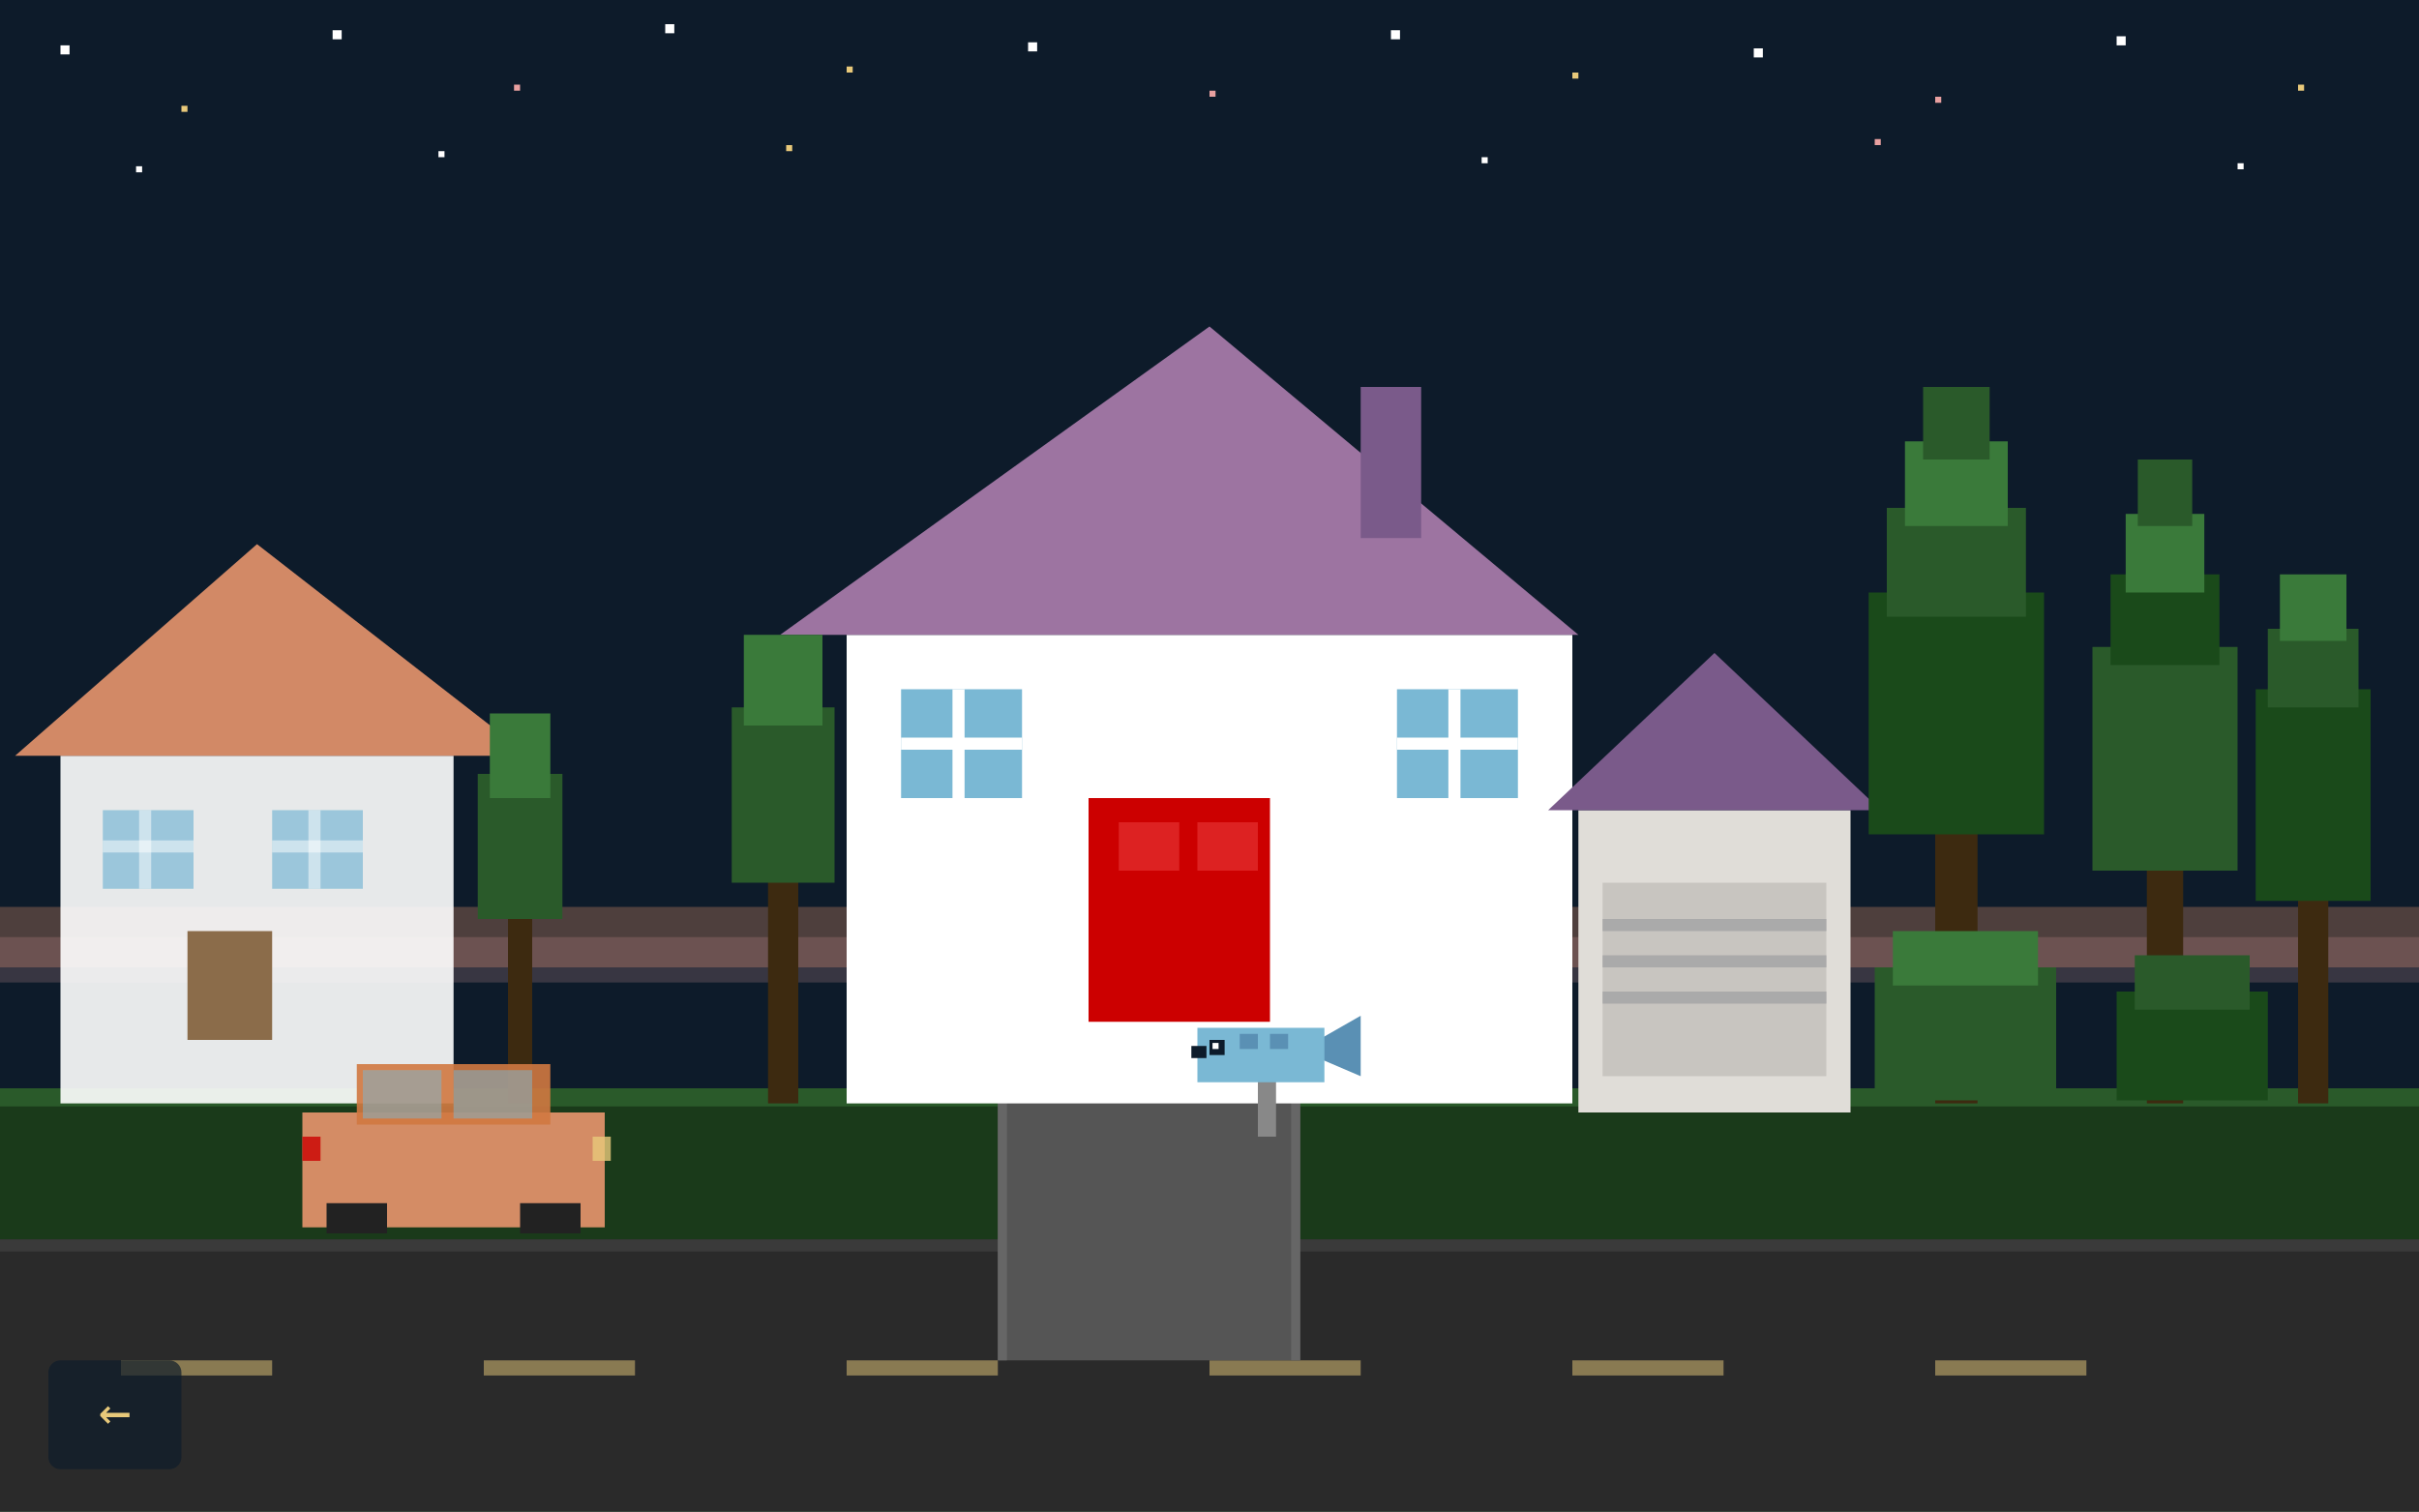
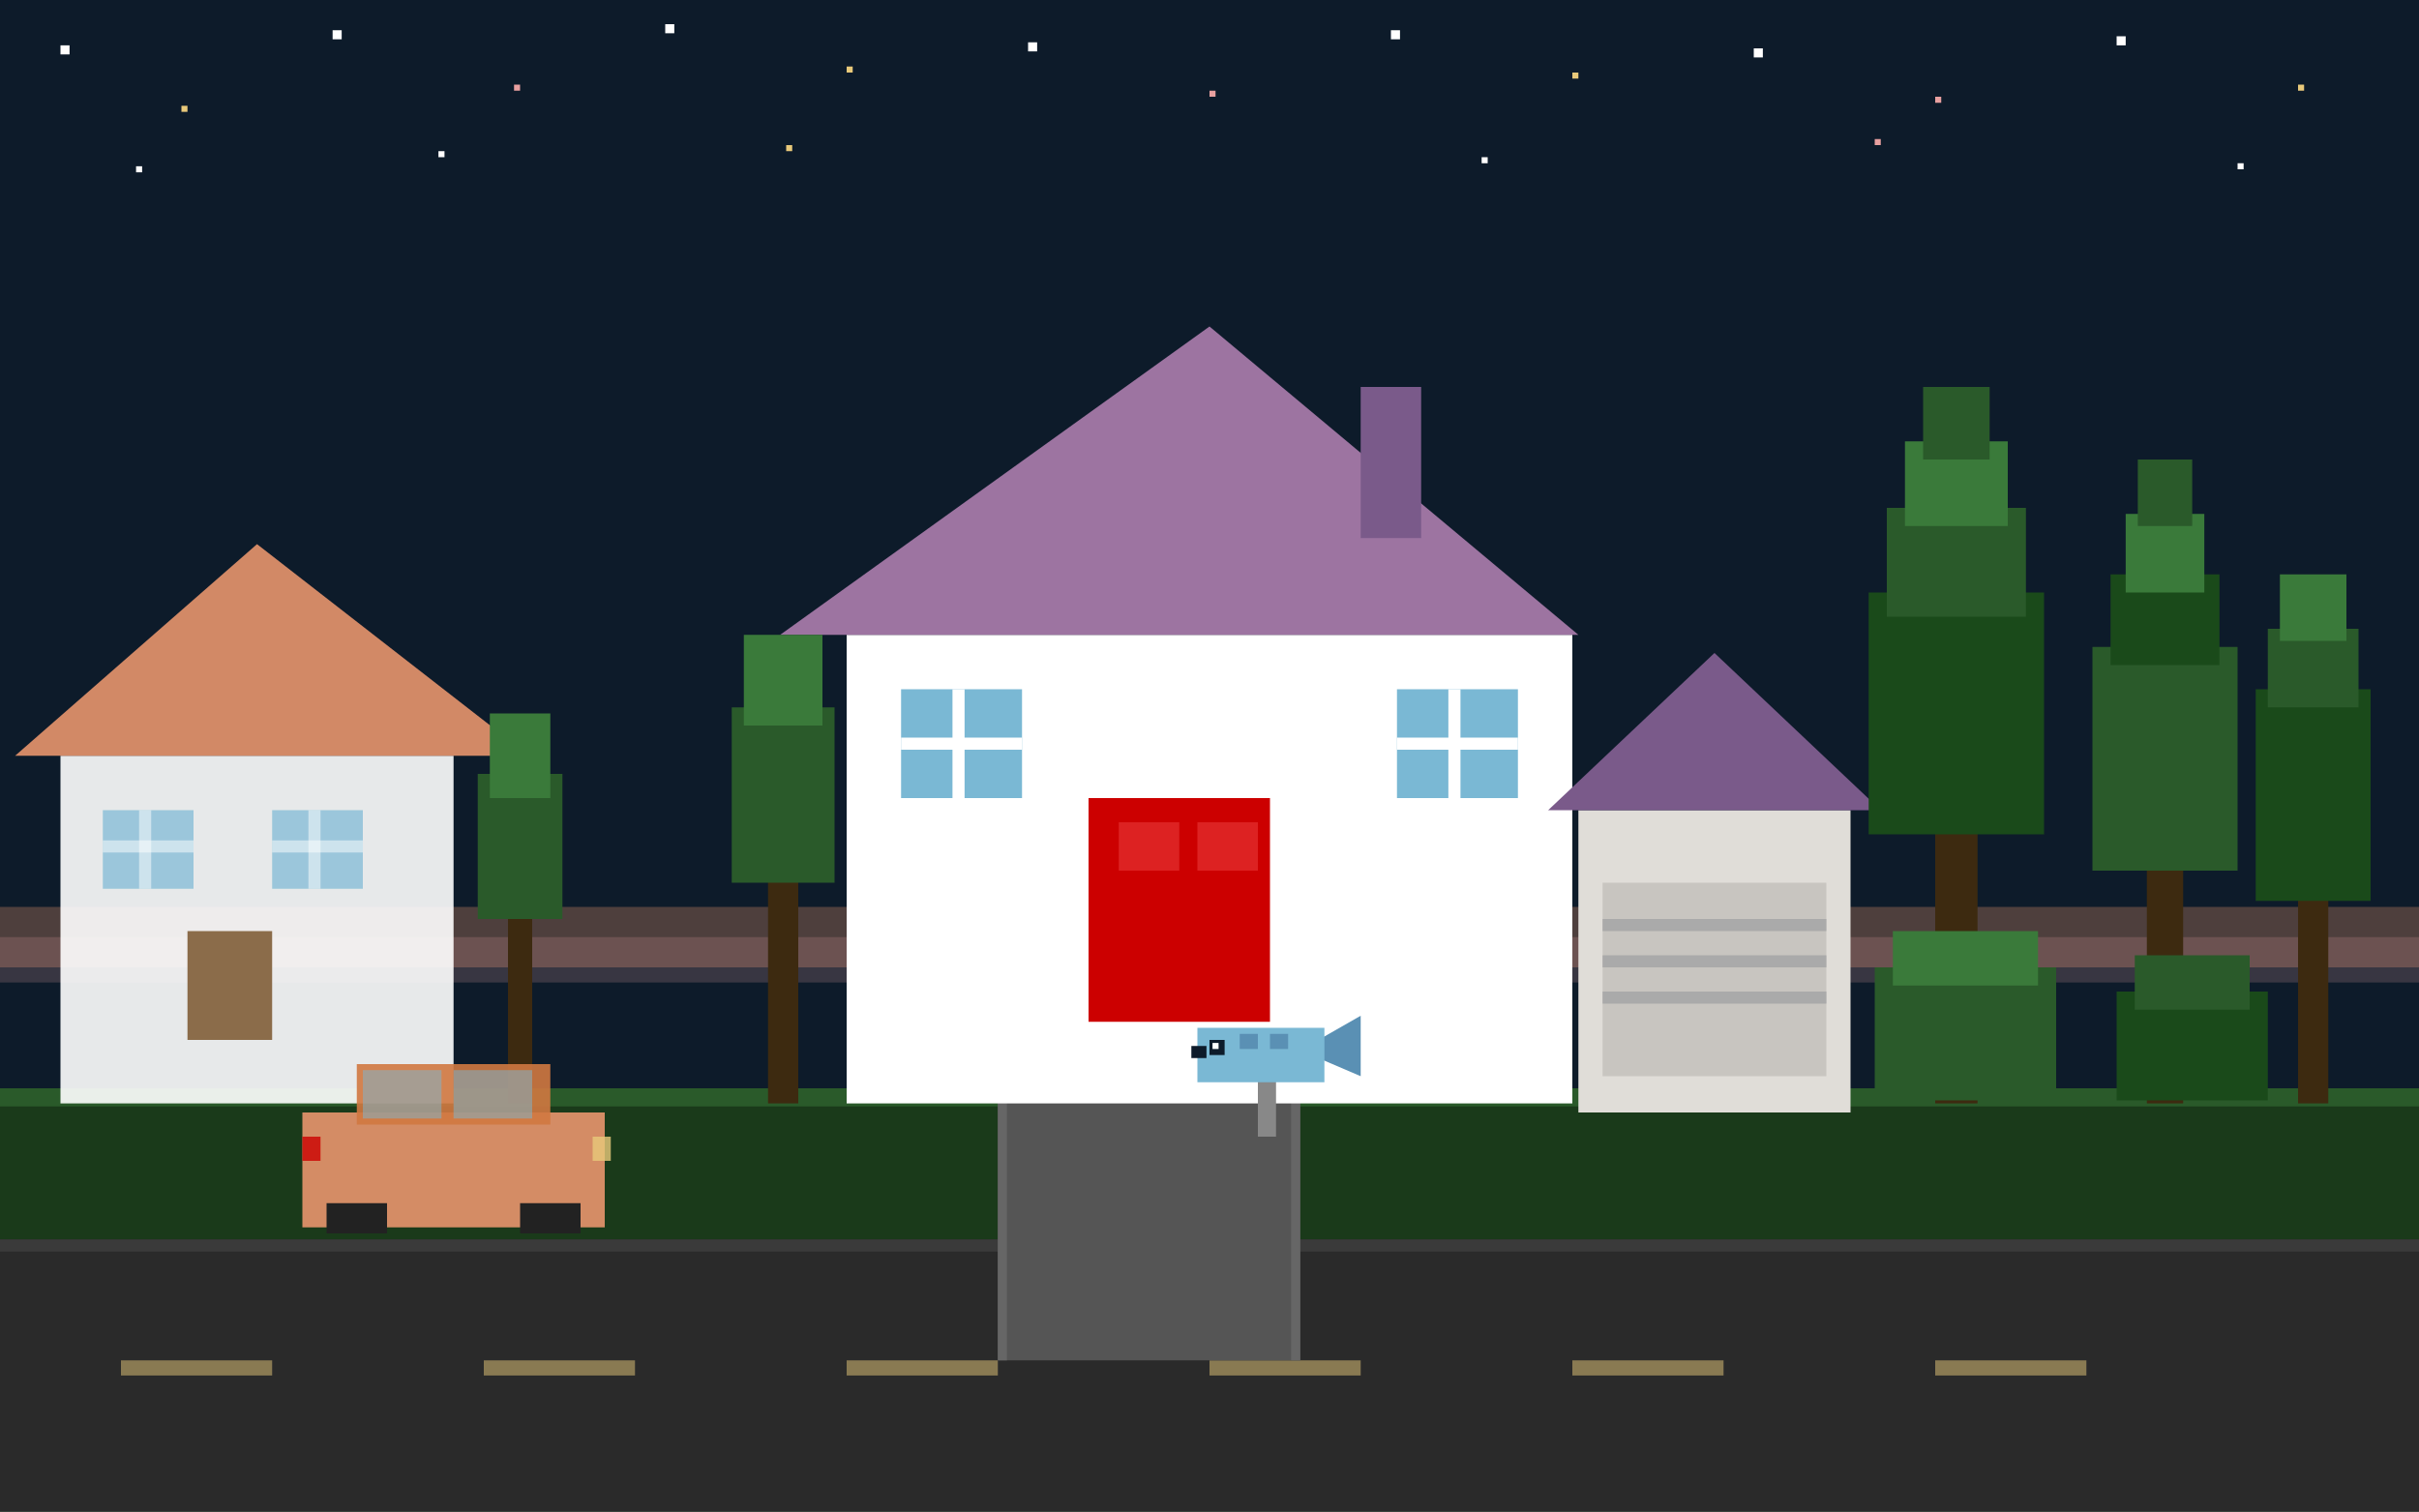
<svg xmlns="http://www.w3.org/2000/svg" viewBox="0 0 800 500">
  <rect x="0" y="0" width="800" height="500" fill="#0d1b2a" />
  <rect x="0" y="300" width="800" height="20" fill="#E8956D" opacity="0.3" />
  <rect x="0" y="310" width="800" height="15" fill="#E8A0A0" opacity="0.2" />
  <rect x="20" y="15" width="3" height="3" fill="white" class="star" style="animation-delay:0s" />
  <rect x="60" y="35" width="2" height="2" fill="#E8C97A" class="star" style="animation-delay:0.7s" />
  <rect x="110" y="10" width="3" height="3" fill="white" class="star-slow" style="animation-delay:1.3s" />
  <rect x="170" y="28" width="2" height="2" fill="#E8A0A0" class="star" style="animation-delay:0.4s" />
  <rect x="220" y="8" width="3" height="3" fill="white" class="star-slow" style="animation-delay:1.8s" />
  <rect x="280" y="22" width="2" height="2" fill="#E8C97A" class="star" style="animation-delay:0.9s" />
  <rect x="340" y="14" width="3" height="3" fill="white" class="star" style="animation-delay:1.1s" />
  <rect x="400" y="30" width="2" height="2" fill="#E8A0A0" class="star-slow" style="animation-delay:0.3s" />
  <rect x="460" y="10" width="3" height="3" fill="white" class="star" style="animation-delay:1.6s" />
  <rect x="520" y="24" width="2" height="2" fill="#E8C97A" class="star" style="animation-delay:0.5s" />
  <rect x="580" y="16" width="3" height="3" fill="white" class="star-slow" style="animation-delay:1.2s" />
  <rect x="640" y="32" width="2" height="2" fill="#E8A0A0" class="star" style="animation-delay:0.8s" />
  <rect x="700" y="12" width="3" height="3" fill="white" class="star" style="animation-delay:1.4s" />
  <rect x="760" y="28" width="2" height="2" fill="#E8C97A" class="star-slow" style="animation-delay:0.2s" />
  <rect x="45" y="55" width="2" height="2" fill="white" class="star" style="animation-delay:1.0s" />
  <rect x="145" y="50" width="2" height="2" fill="white" class="star-slow" style="animation-delay:0.6s" />
  <rect x="260" y="48" width="2" height="2" fill="#E8C97A" class="star" style="animation-delay:1.7s" />
  <rect x="490" y="52" width="2" height="2" fill="white" class="star-slow" style="animation-delay:0.1s" />
  <rect x="620" y="46" width="2" height="2" fill="#E8A0A0" class="star" style="animation-delay:1.5s" />
  <rect x="740" y="54" width="2" height="2" fill="white" class="star-slow" style="animation-delay:0.4s" />
  <rect x="0" y="360" width="800" height="140" fill="#1a3a1a" />
  <rect x="0" y="360" width="800" height="6" fill="#2a5a2a" />
  <rect x="0" y="410" width="800" height="90" fill="#2a2a2a" />
  <rect x="0" y="410" width="800" height="4" fill="#3a3a3a" />
  <rect x="40" y="450" width="50" height="5" fill="#E8C97A" opacity="0.5" />
  <rect x="160" y="450" width="50" height="5" fill="#E8C97A" opacity="0.5" />
  <rect x="280" y="450" width="50" height="5" fill="#E8C97A" opacity="0.5" />
  <rect x="400" y="450" width="50" height="5" fill="#E8C97A" opacity="0.5" />
  <rect x="520" y="450" width="50" height="5" fill="#E8C97A" opacity="0.5" />
  <rect x="640" y="450" width="50" height="5" fill="#E8C97A" opacity="0.5" />
  <rect x="330" y="360" width="100" height="90" fill="#555" />
  <rect x="330" y="360" width="3" height="90" fill="#666" />
  <rect x="427" y="360" width="3" height="90" fill="#666" />
  <rect x="20" y="250" width="130" height="115" fill="white" opacity="0.9" />
  <polygon points="5,250 85,180 175,250" fill="#E8956D" opacity="0.9" />
  <rect x="34" y="268" width="30" height="26" fill="#7AB8D4" opacity="0.7" />
  <rect x="34" y="278" width="30" height="4" fill="white" opacity="0.5" />
  <rect x="46" y="268" width="4" height="26" fill="white" opacity="0.5" />
  <rect x="90" y="268" width="30" height="26" fill="#7AB8D4" opacity="0.7" />
  <rect x="90" y="278" width="30" height="4" fill="white" opacity="0.5" />
  <rect x="102" y="268" width="4" height="26" fill="white" opacity="0.5" />
  <rect x="62" y="308" width="28" height="36" fill="#8B6C4A" />
  <rect x="168" y="300" width="8" height="65" fill="#3d2a10" />
  <rect x="158" y="256" width="28" height="48" fill="#2a5a2a" />
  <rect x="162" y="236" width="20" height="28" fill="#3a7a3a" />
  <rect x="280" y="210" width="240" height="155" fill="white" />
  <polygon points="258,210 400,108 522,210" fill="#9D74A1" />
  <rect x="450" y="128" width="20" height="50" fill="#7a5a8a" />
  <rect x="298" y="228" width="40" height="36" fill="#7AB8D4" />
  <rect x="298" y="244" width="40" height="4" fill="white" />
  <rect x="315" y="228" width="4" height="36" fill="white" />
  <rect x="462" y="228" width="40" height="36" fill="#7AB8D4" />
  <rect x="462" y="244" width="40" height="4" fill="white" />
  <rect x="479" y="228" width="4" height="36" fill="white" />
  <rect x="360" y="264" width="60" height="74" fill="#cc0000" />
  <rect x="370" y="272" width="20" height="16" fill="#dd2222" />
  <rect x="396" y="272" width="20" height="16" fill="#dd2222" />
  <rect x="522" y="268" width="90" height="100" fill="#e0ddd8" />
  <polygon points="512,268 567,216 622,268" fill="#7a5a8a" />
  <rect x="530" y="292" width="74" height="64" fill="#c8c5c0" />
  <rect x="530" y="304" width="74" height="4" fill="#aaa" />
  <rect x="530" y="316" width="74" height="4" fill="#aaa" />
  <rect x="530" y="328" width="74" height="4" fill="#aaa" />
  <rect x="254" y="285" width="10" height="80" fill="#3d2a10" />
  <rect x="242" y="234" width="34" height="58" fill="#2a5a2a" />
  <rect x="246" y="210" width="26" height="30" fill="#3a7a3a" />
  <rect x="640" y="270" width="14" height="95" fill="#3d2a10" />
  <rect x="618" y="196" width="58" height="80" fill="#1a4a1a" />
  <rect x="624" y="168" width="46" height="36" fill="#2a5a2a" />
  <rect x="630" y="146" width="34" height="28" fill="#3a7a3a" />
  <rect x="636" y="128" width="22" height="24" fill="#2a5a2a" />
  <rect x="710" y="285" width="12" height="80" fill="#3d2a10" />
  <rect x="692" y="214" width="48" height="74" fill="#2a5a2a" />
  <rect x="698" y="190" width="36" height="30" fill="#1a4a1a" />
  <rect x="703" y="170" width="26" height="26" fill="#3a7a3a" />
  <rect x="707" y="152" width="18" height="22" fill="#2a5a2a" />
  <rect x="760" y="295" width="10" height="70" fill="#3d2a10" />
  <rect x="746" y="228" width="38" height="70" fill="#1a4a1a" />
  <rect x="750" y="208" width="30" height="26" fill="#2a5a2a" />
  <rect x="754" y="190" width="22" height="22" fill="#3a7a3a" />
  <rect x="620" y="320" width="60" height="44" fill="#2a5a2a" />
  <rect x="626" y="308" width="48" height="18" fill="#3a7a3a" />
  <rect x="700" y="328" width="50" height="36" fill="#1a4a1a" />
  <rect x="706" y="316" width="38" height="18" fill="#2a5a2a" />
  <rect x="416" y="346" width="6" height="30" fill="#888" />
  <polygon points="436,344 450,336 450,356 436,350" fill="#5a90b4">
    <animateTransform attributeName="transform" type="rotate" values="-12 436 347; 12 436 347; -12 436 347" dur="1.2s" repeatCount="indefinite" additive="sum" />
  </polygon>
  <rect x="396" y="340" width="42" height="18" fill="#7AB8D4" />
  <rect x="400" y="344" width="5" height="5" fill="#0d1b2a" />
  <rect x="401" y="345" width="2" height="2" fill="white" />
  <rect x="394" y="346" width="5" height="4" fill="#0d1b2a" />
  <rect x="410" y="342" width="6" height="5" fill="#5a90b4" />
  <rect x="420" y="342" width="6" height="5" fill="#5a90b4" />
  <rect x="100" y="368" width="100" height="38" fill="#E8956D" opacity="0.9" />
  <rect x="118" y="352" width="64" height="20" fill="#d07840" opacity="0.9" />
  <rect x="108" y="398" width="20" height="10" fill="#222" />
  <rect x="172" y="398" width="20" height="10" fill="#222" />
  <rect x="120" y="354" width="26" height="16" fill="#7AB8D4" opacity="0.5" />
  <rect x="150" y="354" width="26" height="16" fill="#7AB8D4" opacity="0.5" />
  <rect x="196" y="376" width="6" height="8" fill="#E8C97A" opacity="0.8" />
  <rect x="100" y="376" width="6" height="8" fill="#cc0000" opacity="0.8" />
  <a style="cursor:pointer">
    <rect x="258" y="108" width="264" height="257" fill="transparent" />
  </a>
  <a href="recipes.html" style="cursor:pointer">
    <rect x="390" y="330" width="66" height="30" fill="transparent" />
  </a>
-   <a style="cursor:pointer">
-     <rect x="16" y="450" width="44" height="36" fill="#0d1b2a" opacity="0.7" rx="4" />
-     <text x="38" y="473" text-anchor="middle" font-family="monospace" font-size="18" fill="#E8C97A">←</text>
-   </a>
</svg>
